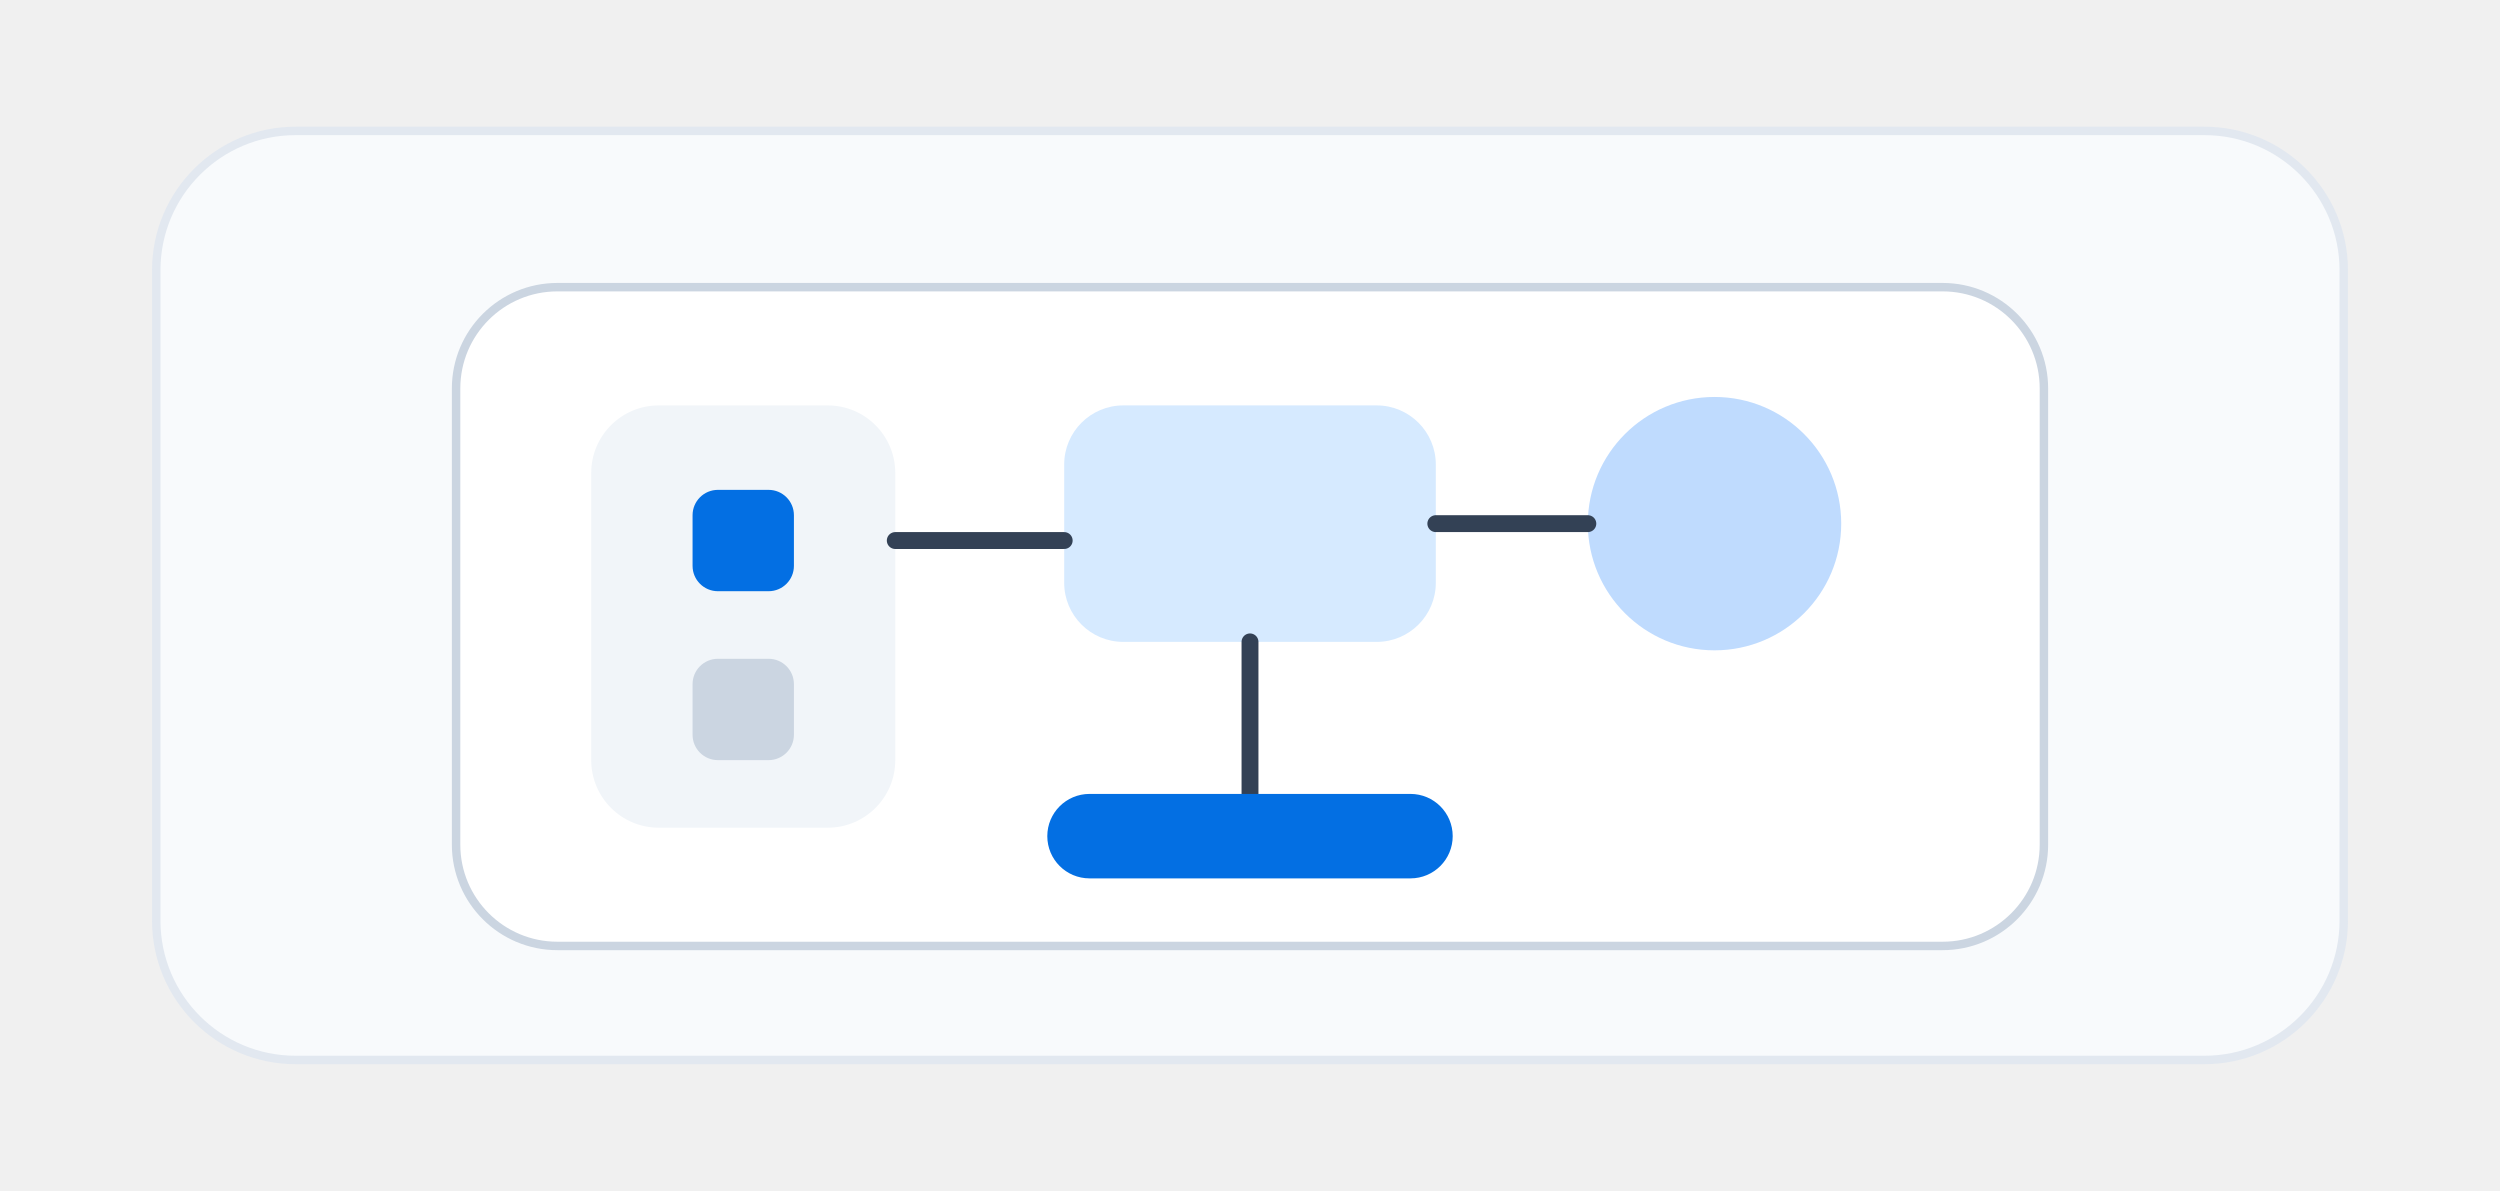
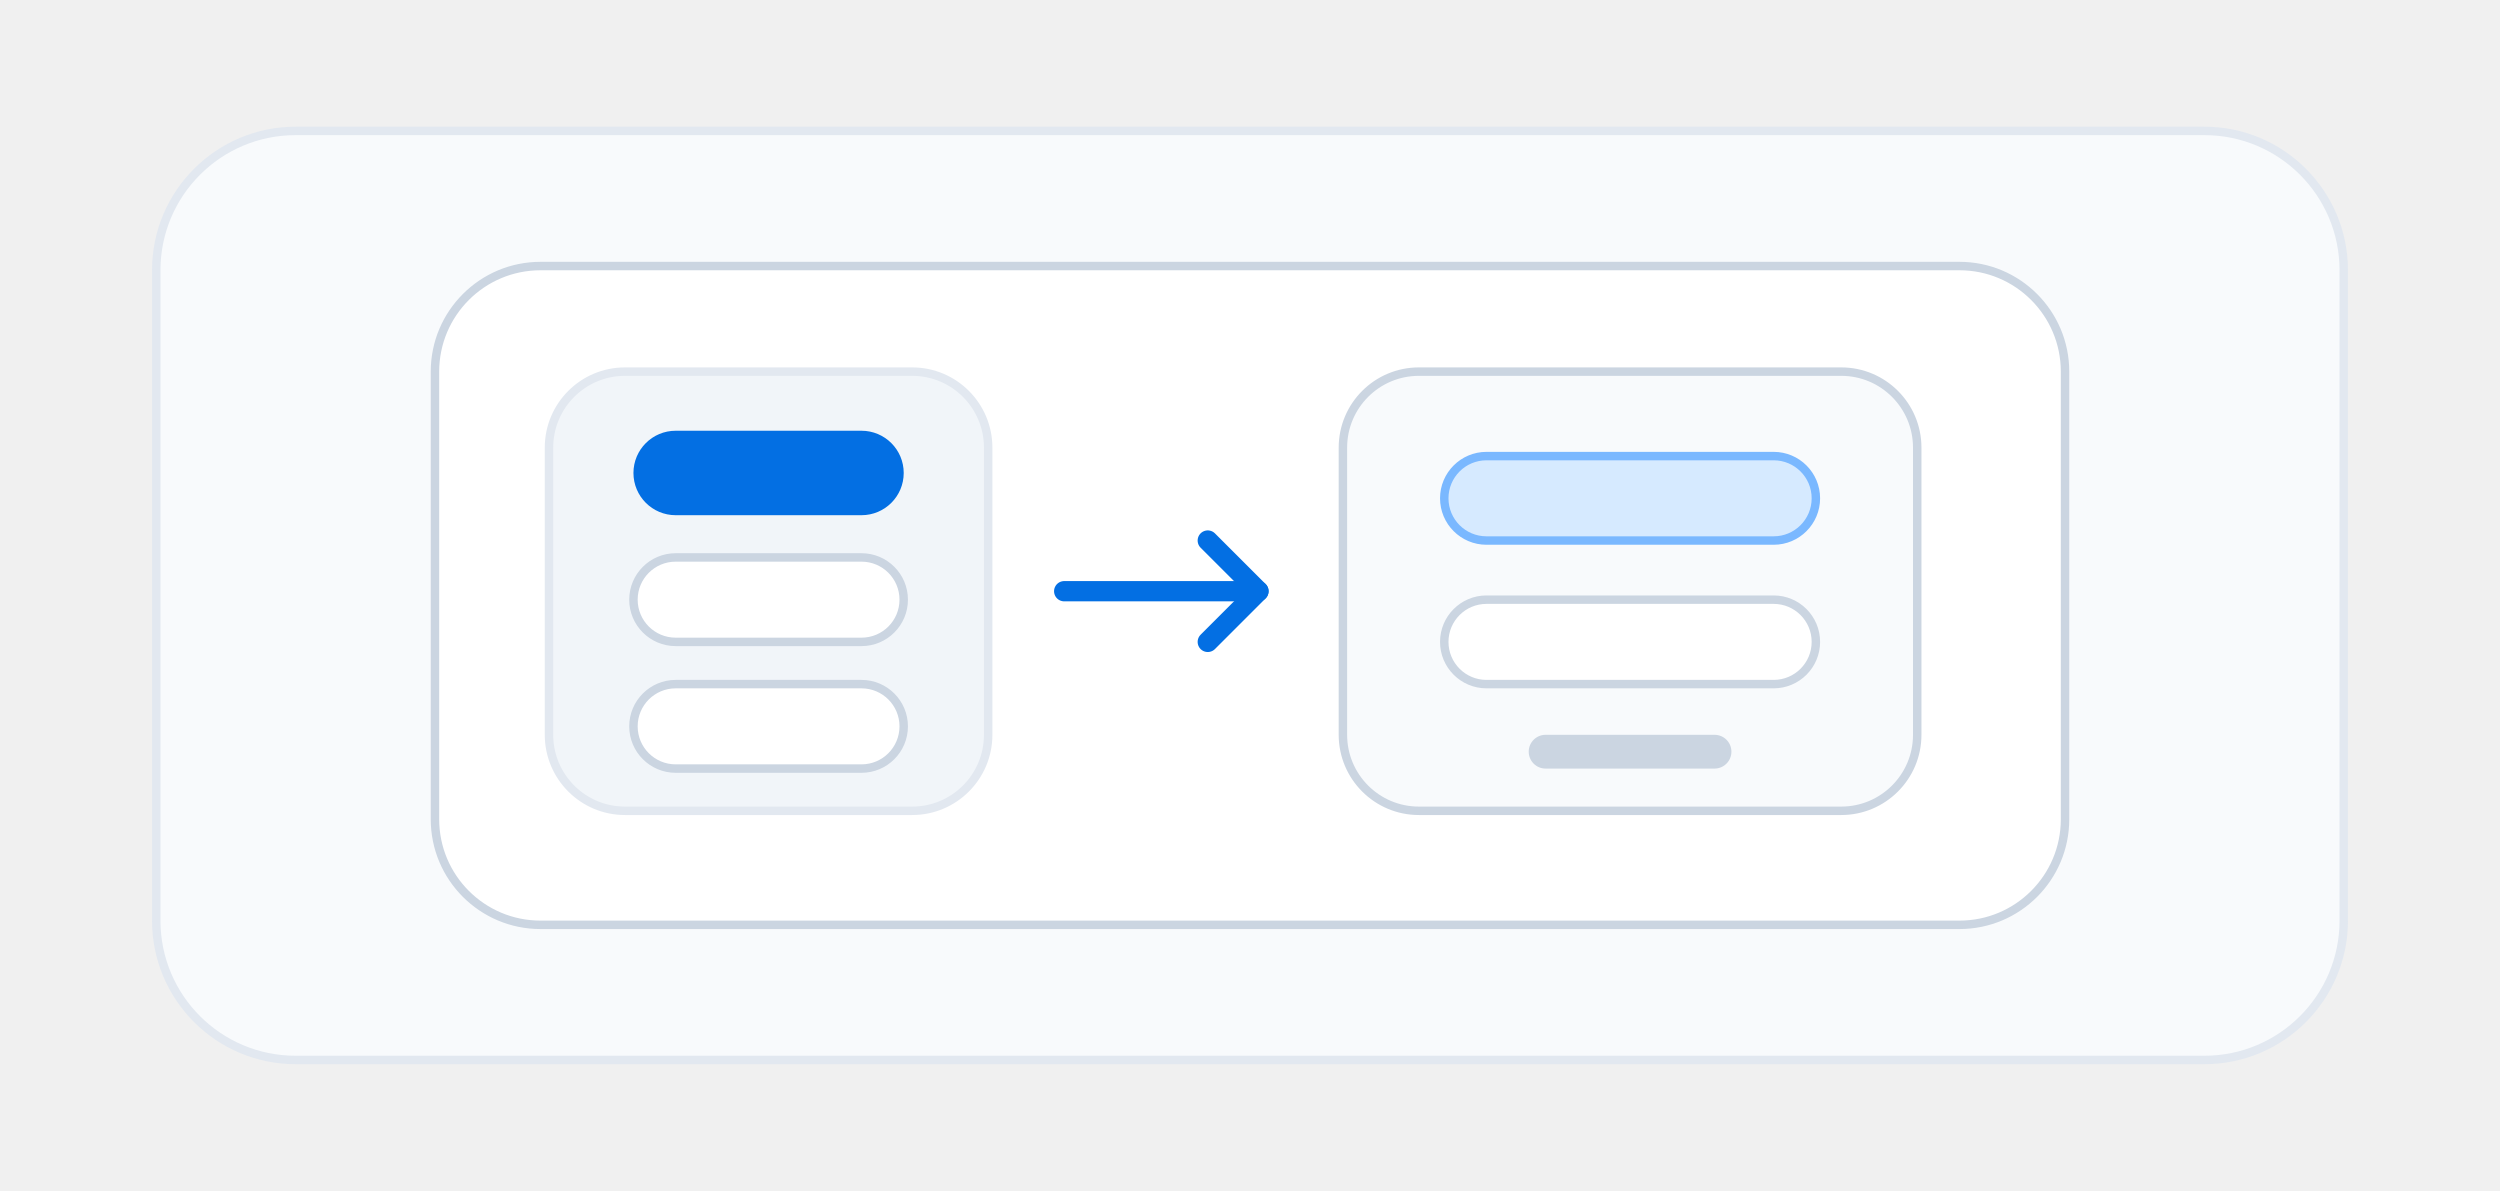
<svg xmlns="http://www.w3.org/2000/svg" width="296" height="141" viewBox="0 0 296 141" fill="none">
  <rect x="18.5" y="15.5" width="259" height="110" rx="16.5" fill="#F8FAFC" />
  <rect x="18.5" y="15.5" width="259" height="110" rx="16.5" stroke="#E2E8F0" />
-   <rect x="54" y="34" width="188" height="78" rx="12" fill="white" stroke="#CBD5E1" />
-   <rect x="70" y="48" width="36" height="50" rx="8" fill="#F1F5F9" />
-   <rect x="82" y="58" width="12" height="12" rx="3" fill="#036FE3" />
-   <rect x="82" y="78" width="12" height="12" rx="3" fill="#CBD5E1" />
-   <rect x="126" y="48" width="44" height="28" rx="7" fill="#D6EAFF" />
-   <circle cx="203" cy="62" r="15" fill="#BFDBFE" />
-   <path d="M106 64H126" stroke="#334155" stroke-width="2" stroke-linecap="round" />
-   <path d="M170 62H188" stroke="#334155" stroke-width="2" stroke-linecap="round" />
-   <path d="M148 76V94" stroke="#334155" stroke-width="2" stroke-linecap="round" />
-   <rect x="124" y="94" width="48" height="10" rx="5" fill="#036FE3" />
+   <rect x="51.5" y="31.5" width="193" height="78" rx="12.5" fill="#FFFFFF" stroke="#CBD5E1" />
+   <rect x="65" y="44" width="52" height="52" rx="9" fill="#F1F5F9" stroke="#E2E8F0" />
+   <rect x="75" y="51" width="32" height="10" rx="5" fill="#036FE3" />
+   <rect x="75" y="66" width="32" height="10" rx="5" fill="#FFFFFF" stroke="#CBD5E1" />
+   <rect x="75" y="81" width="32" height="10" rx="5" fill="#FFFFFF" stroke="#CBD5E1" />
+   <path d="M126 70H149" stroke="#036FE3" stroke-width="2.4" stroke-linecap="round" />
+   <path d="M143 64L149 70L143 76" stroke="#036FE3" stroke-width="2.4" stroke-linecap="round" stroke-linejoin="round" />
+   <rect x="159" y="44" width="68" height="52" rx="9" fill="#F8FAFC" stroke="#CBD5E1" />
+   <rect x="171" y="54" width="44" height="10" rx="5" fill="#D6EAFF" stroke="#7AB8FF" />
+   <rect x="171" y="71" width="44" height="10" rx="5" fill="#FFFFFF" stroke="#CBD5E1" />
+   <rect x="181" y="87" width="24" height="4" rx="2" fill="#CBD5E1" />
</svg>
